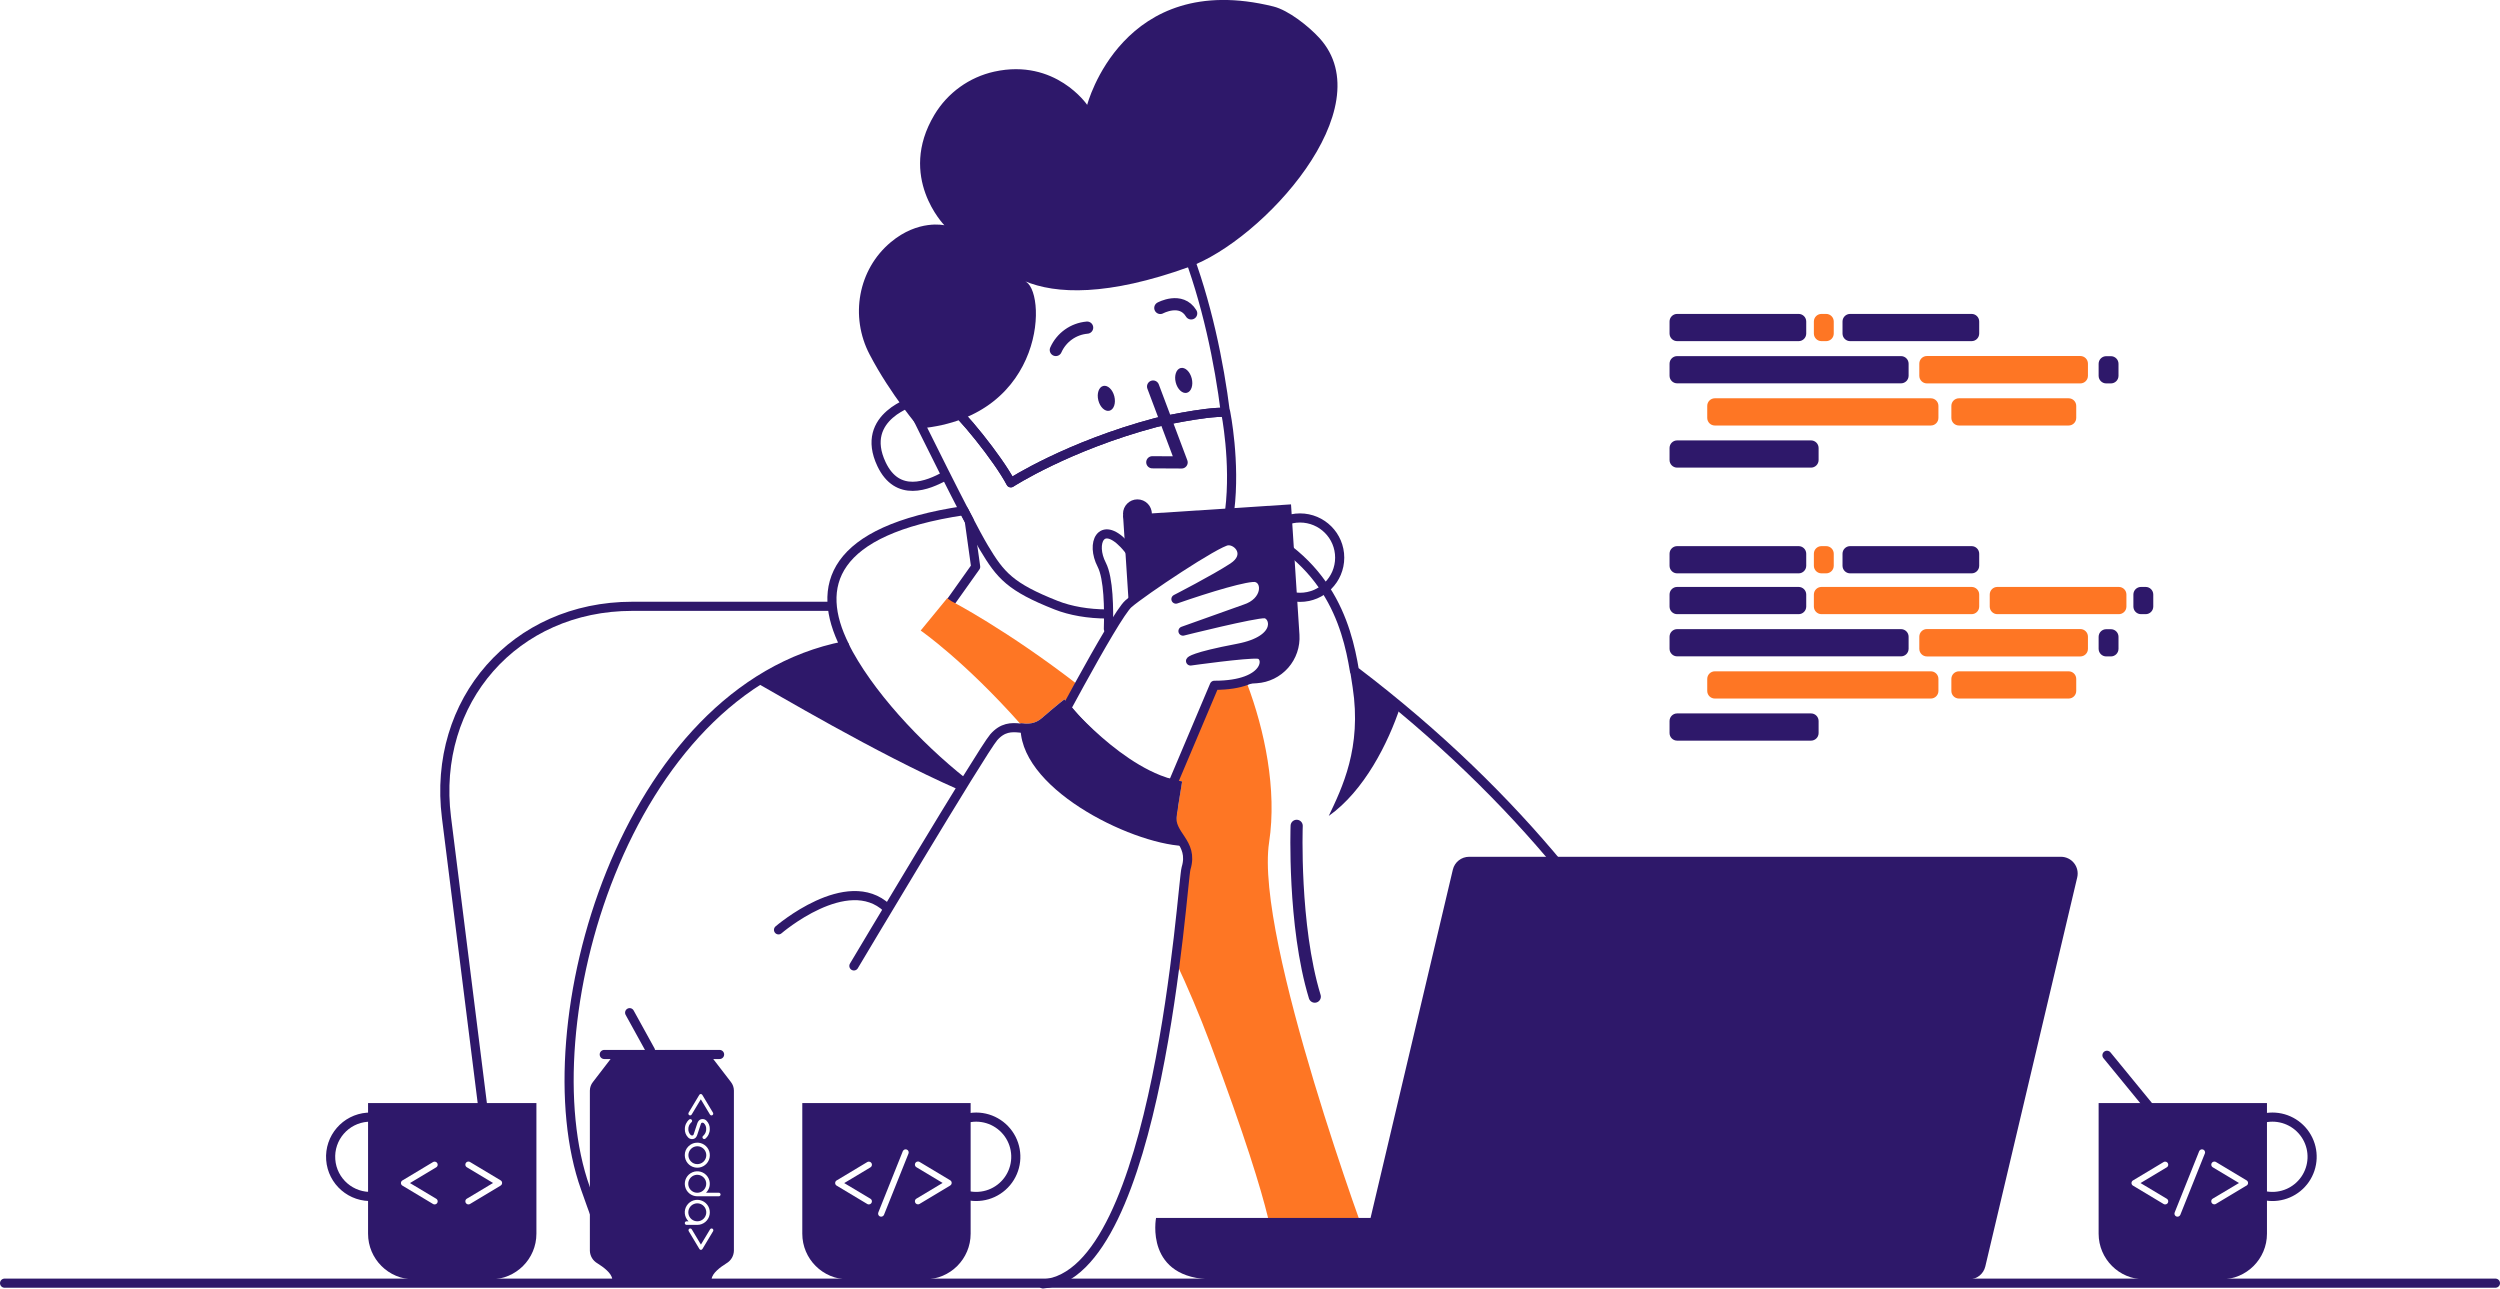
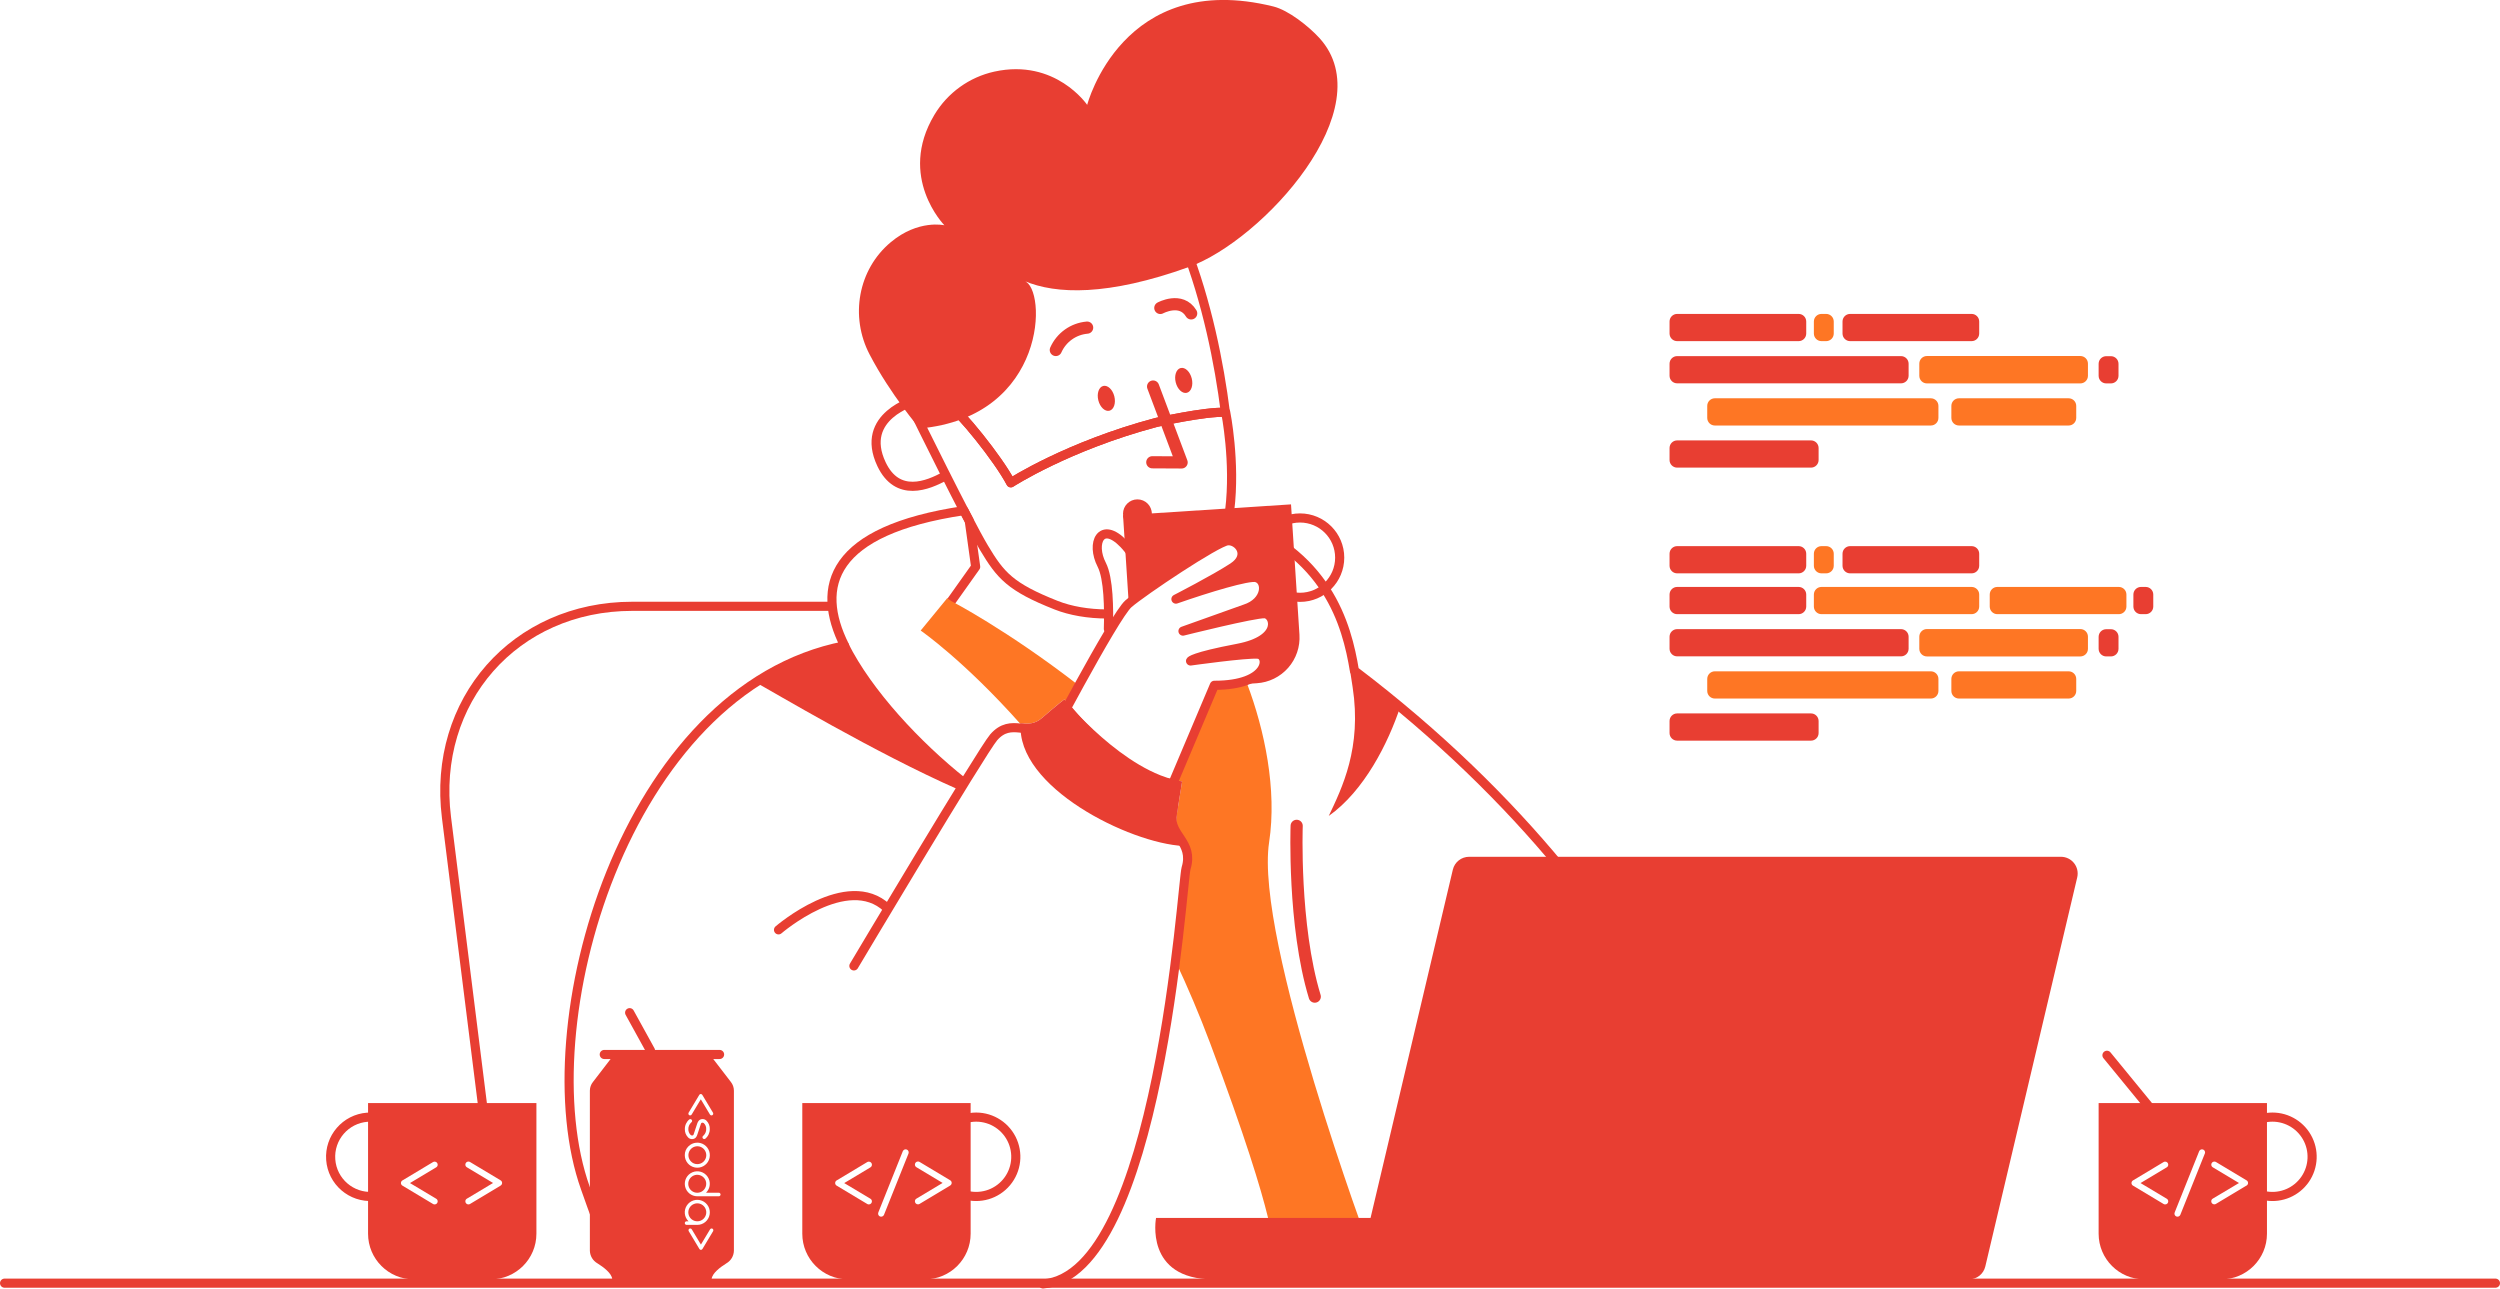
<svg xmlns="http://www.w3.org/2000/svg" viewBox="0 0 1642.48 846.52">
  <defs>
-     <style>.cls-1,.cls-3{fill:none;stroke:#2e186a;stroke-linecap:round;stroke-linejoin:round;}.cls-1{stroke-width:6px;}.cls-2{fill:#fe7624;}.cls-3{stroke-width:8px;}.cls-4{fill:#2e186a;}</style>
+     <style>.cls-1,.cls-3{fill:none;stroke:#E83E32;stroke-linecap:round;stroke-linejoin:round;}.cls-1{stroke-width:6px;}.cls-2{fill:#fe7624;}.cls-3{stroke-width:8px;}.cls-4{fill:#E83E32;}</style>
  </defs>
  <g id="Layer_2" data-name="Layer 2">
    <g id="outline">
      <g id="developer">
        <path id="chair" class="cls-1" d="M317.73,731.65l-24.4-194.59c-9.61-76.61,45-138.72,122.06-138.72H544.24" />
        <g id="body">
          <path id="hoodie" class="cls-1" d="M625,394.92l16-22.53-4.21-30.25c-1.13-2.14-2.29-4.37-3.48-6.67-87.37,13-98,49.61-78.38,88.82C410,452.59,346.9,675.05,384.6,780.6c10.74,30,19.36,60,51.27,60.34" />
          <g id="tshirt">
            <path class="cls-2" d="M670.57,475.79c0-.19,0-.38,0-.57,4.74.46,9.34.49,13.78-3.35,11-9.53,14.9-12.39,14.9-12.39s1,1.2,2.77,3.23c2.17-4,4.43-8.15,6.74-12.35C661.27,413.58,625,394.92,625,394.92L622.32,393l-17.44,21.27S633.26,433.83,670.57,475.79Z" />
            <path class="cls-2" d="M900.13,821.06s-76-204.39-66.33-267.73c5.27-34.55-3-73.73-14.42-104l-21.77,1.41-26.06,61.62c1.7.42,3.4.77,5.1,1,0,0-1,6.47-3.46,21.34-1.65,9.91,1.18,11,3.42,17.88,2.89,4.63,5.11,9.83,2.67,17.87-.8,2.63-2.7,27.4-7,61,8,17,15.64,34.94,22.8,54,46.08,122.92,41.29,136.33,41.29,136.33Z" />
          </g>
          <path id="hoodie-2" data-name="hoodie" class="cls-1" d="M1157.5,839.33c-5.47-36-44.48-229.23-267.66-398.72-5-30.28-17.65-77.94-82.66-100.22" />
          <path id="string" class="cls-3" d="M851.9,542.57s-2.4,65.28,11.89,112.21" />
          <path id="stripe" class="cls-4" d="M886.88,439.86c.71,4.26,1.26,8.18,1.79,11.62,6.14,39.82-7,66.26-15.69,84.59,23.33-16.5,39.06-47.88,47-71.81C910.39,456.58,897.3,447.62,886.88,439.86Z" />
          <path id="stripe_II" data-name="stripe II" class="cls-4" d="M557.24,422.52c-16.32,3.33-43.14,11.46-62.47,24.83,13.5,7.36,80.36,47.4,135,71.42.43-.25,3.43-5.25,4.93-7.2C604.46,487.59,572.65,453.41,557.24,422.52Z" />
        </g>
        <g id="head">
          <path id="ear" class="cls-1" d="M601.25,263.25S564.14,273.31,579.16,305c10.44,22,30.26,14.18,42.08,7.51" />
          <path id="face" class="cls-1" d="M611.15,269.27l11.66-3.91c7.69,4.65,33.09,36.21,41.28,51.85,0,0,37.29-24.19,95.5-39.66,0,0,31.69-7.24,45.47-6.66-4-32-12.18-72.88-26.58-109.43-21.42-54.33-87.7-33.25-97.32-30-103.37,35.17-70.11,137.58-70.11,137.58Z" />
          <path id="beard" class="cls-1" d="M727.49,403.37c-12.44,0-24.27-2.07-33.58-5.75-30.2-11.93-36.62-19.62-47.46-37.76s-44.81-87.39-44.81-87.39l21.17-7.11c7.69,4.65,33.09,36.21,41.28,51.85,0,0,37.29-24.19,95.5-39.66,0,0,32-7.32,45.69-6.66,0,0,6.54,32.54,2.62,64.44" />
          <path id="hair" class="cls-4" d="M604.24,281.52s-19.12-22.17-32.93-48.66c-13-24.9-7.61-55.75,13.94-73.75C603.29,144,620.46,148,620.46,148s-31.06-31.64-6.57-72.57a61.32,61.32,0,0,1,39.38-28.38c40.2-8.81,61,21.85,61,21.85s23.1-89.19,122.31-64.65c10,2.48,23.23,13.06,30.2,20.66C909,71,829.46,158,781.07,175.42c-53.13,19.12-87.3,18.07-108.18,9.13C687.9,189.12,688.45,273.79,604.24,281.52Z" />
          <polyline id="nose" class="cls-3" points="757.57 253.95 776.31 303.81 757.05 303.71" />
          <circle id="mouth" class="cls-4" cx="747.28" cy="337.55" r="9.47" />
          <ellipse id="eye_II" data-name="eye II" class="cls-4" cx="777.71" cy="249.86" rx="5.42" ry="8.39" transform="translate(-37.39 196.21) rotate(-14.04)" />
          <ellipse id="eye" class="cls-4" cx="726.86" cy="261.64" rx="5.42" ry="8.39" transform="translate(-41.77 184.22) rotate(-14.04)" />
          <path id="brow_II" data-name="brow II" class="cls-3" d="M693.66,229.94a24.85,24.85,0,0,1,20.58-14.69" />
          <path id="brow" class="cls-3" d="M762.32,202.32s13.64-7.43,20.27,3.58" />
        </g>
        <path id="laptop" class="cls-4" d="M1354,562.9H965.2a11,11,0,0,0-10.7,8.47L900.44,800.19H759.51s-7.81,40.34,37.73,40.34h496.39a11,11,0,0,0,10.7-8.47l60.39-255.63A11,11,0,0,0,1354,562.9Z" />
        <g id="code_lines" data-name="code lines">
          <rect class="cls-2" x="1191.7" y="206.24" width="13.06" height="17.89" rx="5" />
          <rect class="cls-4" x="1096.88" y="206.24" width="89.8" height="17.89" rx="5" />
          <rect class="cls-4" x="1096.88" y="289.34" width="97.93" height="17.89" rx="5" />
          <rect class="cls-2" x="1121.64" y="261.67" width="151.89" height="17.89" rx="5" />
          <rect class="cls-2" x="1282.03" y="261.67" width="82.04" height="17.89" rx="5" />
          <rect class="cls-4" x="1378.78" y="234.01" width="13.06" height="17.89" rx="5" />
          <rect class="cls-4" x="1096.88" y="233.96" width="157.06" height="17.89" rx="5" />
          <rect class="cls-4" x="1210.52" y="206.24" width="89.8" height="17.89" rx="5" />
          <rect class="cls-2" x="1260.97" y="233.9" width="110.79" height="18" rx="5" />
        </g>
        <g id="code_lines-2" data-name="code lines">
          <rect class="cls-4" x="1096.88" y="385.61" width="89.8" height="17.89" rx="5" />
          <rect class="cls-4" x="1096.88" y="468.71" width="97.93" height="17.89" rx="5" />
          <rect class="cls-2" x="1121.64" y="441.05" width="151.89" height="17.89" rx="5" />
          <rect class="cls-2" x="1282.03" y="441.05" width="82.04" height="17.89" rx="5" />
          <rect class="cls-4" x="1378.78" y="413.38" width="13.06" height="17.89" rx="5" />
          <rect class="cls-4" x="1401.62" y="385.61" width="13.06" height="17.89" rx="5" />
          <rect class="cls-4" x="1096.88" y="413.33" width="157.06" height="17.89" rx="5" />
          <rect class="cls-2" x="1191.7" y="385.61" width="108.62" height="17.89" rx="5" />
          <rect class="cls-2" x="1307.24" y="385.61" width="89.8" height="17.89" rx="5" />
          <rect class="cls-2" x="1191.7" y="358.8" width="13.06" height="17.89" rx="5" />
          <rect class="cls-4" x="1096.88" y="358.8" width="89.8" height="17.89" rx="5" />
          <rect class="cls-4" x="1210.52" y="358.8" width="89.8" height="17.89" rx="5" />
          <rect class="cls-2" x="1260.97" y="413.28" width="110.79" height="18" rx="5" />
        </g>
        <g id="mug">
          <path id="handle" class="cls-1" d="M1484.34,735.41a26.47,26.47,0,0,1,6.76-1.41,26.07,26.07,0,1,1-2.15,51.76" />
          <line id="spoon" class="cls-1" x1="1421.52" y1="738.81" x2="1384.25" y2="693.31" />
          <path id="mug-2" data-name="mug" class="cls-4" d="M1378.78,724.71v85.81a30,30,0,0,0,30,30h50.6a30,30,0,0,0,30-30V724.71Zm44.74,62.83a2,2,0,0,1,1,1.76,2,2,0,0,1-2,2,2,2,0,0,1-1-.25l-20-12a2,2,0,0,1,0-3.62l20-12a2,2,0,0,1,1-.25,2,2,0,0,1,2,2,2,2,0,0,1-1,1.76l-17.21,10.32Zm25-29.58-16.1,40.25a2.09,2.09,0,0,1-.4.55,2,2,0,0,1-1.43.6,2,2,0,0,1-2-2,2,2,0,0,1,.18-.85l16.1-40.25a2.08,2.08,0,0,1,.43-.58,1.89,1.89,0,0,1,1.41-.58,2,2,0,0,1,2,2A2.11,2.11,0,0,1,1448.52,758ZM1475.77,779l-20,12a2,2,0,0,1-1,.25,2,2,0,0,1-2-2,2,2,0,0,1,1-1.76L1471,777.23l-17.21-10.32a2,2,0,0,1-1-1.76,2,2,0,0,1,.59-1.42,2,2,0,0,1,1.43-.59,2,2,0,0,1,1,.25l20,12a2,2,0,0,1,0,3.62Z" />
        </g>
        <g id="tea">
          <path id="handle-2" data-name="handle" class="cls-1" d="M245.2,786a26.07,26.07,0,1,1-3.83-52,25.69,25.69,0,0,1,4.73.08" />
          <path id="ug" class="cls-4" d="M241.81,724.71v85.81a30,30,0,0,0,30,30h50.61a30,30,0,0,0,30-30V724.71Zm44.75,62.83a2,2,0,0,1,1,1.76,2,2,0,0,1-2,2,2,2,0,0,1-1-.25l-20-12a2,2,0,0,1,0-3.62l20-12a2,2,0,0,1,1-.25,2,2,0,0,1,2,2,2,2,0,0,1-1,1.76l-17.21,10.32Zm42.18-8.5-20,12a2,2,0,0,1-1,.25,1.91,1.91,0,0,1-1.42-.59,1.93,1.93,0,0,1-.59-1.42,2,2,0,0,1,1-1.76l17.21-10.31-17.21-10.32a2,2,0,0,1-1-1.76,2,2,0,0,1,2-2,2,2,0,0,1,1,.25l20,12a2,2,0,0,1,0,3.62Z" />
        </g>
        <g id="soda">
          <line id="line" class="cls-1" x1="427.34" y1="690.13" x2="413.67" y2="665.32" />
          <line id="line-2" data-name="line" class="cls-1" x1="396.99" y1="692.78" x2="472.76" y2="692.78" />
          <g id="can">
            <path class="cls-4" d="M462.27,773.58a5.9,5.9,0,1,0,1.71,4.15A5.69,5.69,0,0,0,462.27,773.58Z" />
            <path class="cls-4" d="M458.11,764.82A5.87,5.87,0,1,0,454,763.1,5.65,5.65,0,0,0,458.11,764.82Z" />
            <path class="cls-4" d="M462.27,800.67a5.9,5.9,0,1,0-4.16,1.71A5.68,5.68,0,0,0,462.27,800.67Z" />
            <path class="cls-4" d="M480.21,710.88l-13.29-17.29H402.83l-13.29,17.29a9.15,9.15,0,0,0-2,5.61V821.75A9.84,9.84,0,0,0,392.5,830c4.11,2.56,9.35,6.52,9.72,10.31h65.31c.36-3.79,5.6-7.75,9.71-10.31a9.84,9.84,0,0,0,4.93-8.27V716.49A9.2,9.2,0,0,0,480.21,710.88Zm-27.82,20.19,7-11.68a1.21,1.21,0,0,1,1-.65,1.23,1.23,0,0,1,1.06.65l7,11.68a1.15,1.15,0,0,1,.15.59,1.11,1.11,0,0,1-.34.82,1.14,1.14,0,0,1-.83.35,1.19,1.19,0,0,1-1-.6l-6-10-6,10a1.2,1.2,0,0,1-1,.6,1.14,1.14,0,0,1-.83-.35,1.12,1.12,0,0,1-.35-.82A1.15,1.15,0,0,1,452.39,731.07Zm.46,4.4a1.12,1.12,0,0,1,.69-.22,1.14,1.14,0,0,1,.83.35,1.12,1.12,0,0,1,.34.83,1,1,0,0,1-.31.77l-.44.43a5.67,5.67,0,0,0-1.72,4.15,5.12,5.12,0,0,0,1.53,3.89,1.55,1.55,0,0,0,1,.35,1,1,0,0,0,.94-.72l2.39-7.22a5.14,5.14,0,0,1,1.05-1.86,3.32,3.32,0,0,1,2.48-1,3.5,3.5,0,0,1,2.54,1.08,7.41,7.41,0,0,1,2.15,5.52,8.14,8.14,0,0,1-2.95,6.31.94.94,0,0,1-.69.22,1.16,1.16,0,0,1-1.17-1.17,1,1,0,0,1,.31-.78l.44-.43a5.66,5.66,0,0,0,1.71-4.15,5.11,5.11,0,0,0-1.52-3.89,1.57,1.57,0,0,0-1-.35,1,1,0,0,0-.94.72l-2.4,7.22a5.15,5.15,0,0,1-1,1.86,3.32,3.32,0,0,1-2.48,1,3.5,3.5,0,0,1-2.54-1.08,7.41,7.41,0,0,1-2.15-5.52A8.13,8.13,0,0,1,452.85,735.47Zm-.55,17.67a8.23,8.23,0,1,1-2.4,5.81A7.91,7.91,0,0,1,452.3,753.14Zm-2.06,51.25a1.18,1.18,0,0,1,.83-2h1.29a8.23,8.23,0,1,1,5.75,2.35h-7A1.13,1.13,0,0,1,450.24,804.39Zm18.29,4.45-7,11.68a1.23,1.23,0,0,1-1.06.65,1.21,1.21,0,0,1-1-.65l-7-11.68a1.15,1.15,0,0,1-.15-.59,1.12,1.12,0,0,1,.35-.82,1.1,1.1,0,0,1,.83-.35,1.2,1.2,0,0,1,1,.6l6,10,6-10a1.19,1.19,0,0,1,1-.6,1.18,1.18,0,0,1,1.17,1.17A1.15,1.15,0,0,1,468.53,808.84Zm4.53-23.23a1.13,1.13,0,0,1-.83.34H458.11a8.21,8.21,0,1,1,5.82-2.41l-.06.06h8.36a1.14,1.14,0,0,1,.83.35,1.13,1.13,0,0,1,.35.83A1.16,1.16,0,0,1,473.06,785.61Z" />
          </g>
        </g>
        <g id="hand">
          <path id="thumb" class="cls-1" d="M728.2,413.19c.41-12.93.21-33.28-4.38-42.17-7.29-14.11-.49-29.17,14.42-13.76,8.5,8.78,12.67,20.43,14.69,28.82" />
          <circle class="cls-1" cx="854.1" cy="366.37" r="26.07" />
          <path id="sleeve" class="cls-1" d="M685.24,843.52c76.2-5.69,91.36-264.23,94-273.06,5.29-17.44-11.32-21.53-9.14-35.34s.49-20,.49-20c-35.77-5.82-70.51-50.8-70.51-50.8s-3.6,2.63-13.85,11.39-21.69-4.7-33.39,8.72C645.12,493.38,561,634.6,561,634.6" />
          <path id="welt" class="cls-4" d="M773.19,534.71c2.48-14.87,3.46-21.34,3.46-21.34-38.09-5.86-77.37-53.89-77.37-53.89s-3.88,2.86-14.9,12.39c-4.44,3.84-9,3.81-13.78,3.35-3.37,41.71,71.45,78.84,106.89,80.59C775.23,545.79,771.32,546,773.19,534.71Z" />
          <path id="line-3" data-name="line" class="cls-1" d="M511.48,610.91s45.1-38.92,71.28-14.4" />
          <path id="hand-2" data-name="hand" class="cls-1" d="M684.44,495.72,760,539.65l37.82-89.42c36.49.06,36.33-19.76,28.69-20.44s-44.33,4.47-44.33,4.47,1.19-2.67,31-8.33,24.21-22.27,17.8-22.72-53.78,11.42-53.78,11.42l40.7-14.53c14.49-4.6,15-18.64,7.43-20.62-5-1.31-31.66,6.75-52.76,14.13,0,0,25.36-13,37.39-20.86s3.62-18.11-3.41-17.47-55.87,33.3-65.17,41.39S684.44,495.72,684.44,495.72Z" />
        </g>
        <g id="coffe">
          <path id="handle-3" data-name="handle" class="cls-1" d="M635.24,734.65a27.18,27.18,0,0,1,4.18-.65,26.07,26.07,0,1,1-5.77,50.92" />
          <path id="mug-3" data-name="mug" class="cls-4" d="M527.1,724.71v85.81a30,30,0,0,0,30,30h50.6a30,30,0,0,0,30-30V724.71Zm44.74,62.83a2,2,0,0,1,1,1.76,2,2,0,0,1-2,2,2,2,0,0,1-1-.25l-20-12a2,2,0,0,1,0-3.62l20-12a2,2,0,0,1,1-.25,2,2,0,0,1,1.42.59,1.91,1.91,0,0,1,.59,1.42,2,2,0,0,1-1,1.76l-17.21,10.32Zm25-29.58-16.1,40.25a2.13,2.13,0,0,1-.41.55,2,2,0,0,1-1.43.6,2,2,0,0,1-2-2,2.19,2.19,0,0,1,.17-.85l16.1-40.25a2.29,2.29,0,0,1,.43-.58,1.92,1.92,0,0,1,1.41-.58,2,2,0,0,1,2,2A2.27,2.27,0,0,1,596.85,758ZM624.09,779l-20,12a2,2,0,0,1-1,.25,2,2,0,0,1-2-2,2,2,0,0,1,1-1.76l17.2-10.31-17.2-10.32a2,2,0,0,1-1-1.76,1.91,1.91,0,0,1,.59-1.42,2,2,0,0,1,1.42-.59,2,2,0,0,1,1,.25l20,12a2,2,0,0,1,0,3.62Z" />
        </g>
        <line id="line-4" data-name="line" class="cls-1" x1="3" y1="843.03" x2="1639.48" y2="843.03" />
        <path class="cls-4" d="M853.73,417l-5.54-85.63-110.37,7.15,3.75,57.94c9.81-8.39,58-40.57,64.95-41.2s15.44,9.62,3.41,17.47-37.39,20.86-37.39,20.86c21.1-7.38,47.79-15.44,52.76-14.13,7.58,2,7.06,16-7.43,20.62l-40.7,14.53s47.37-11.87,53.78-11.42,12,17.06-17.8,22.72-31,8.33-31,8.33,36.7-5.16,44.33-4.47,7.8,20.5-28.69,20.44l-.21.49,28.12-1.82A30,30,0,0,0,853.73,417Z" />
      </g>
    </g>
  </g>
</svg>
